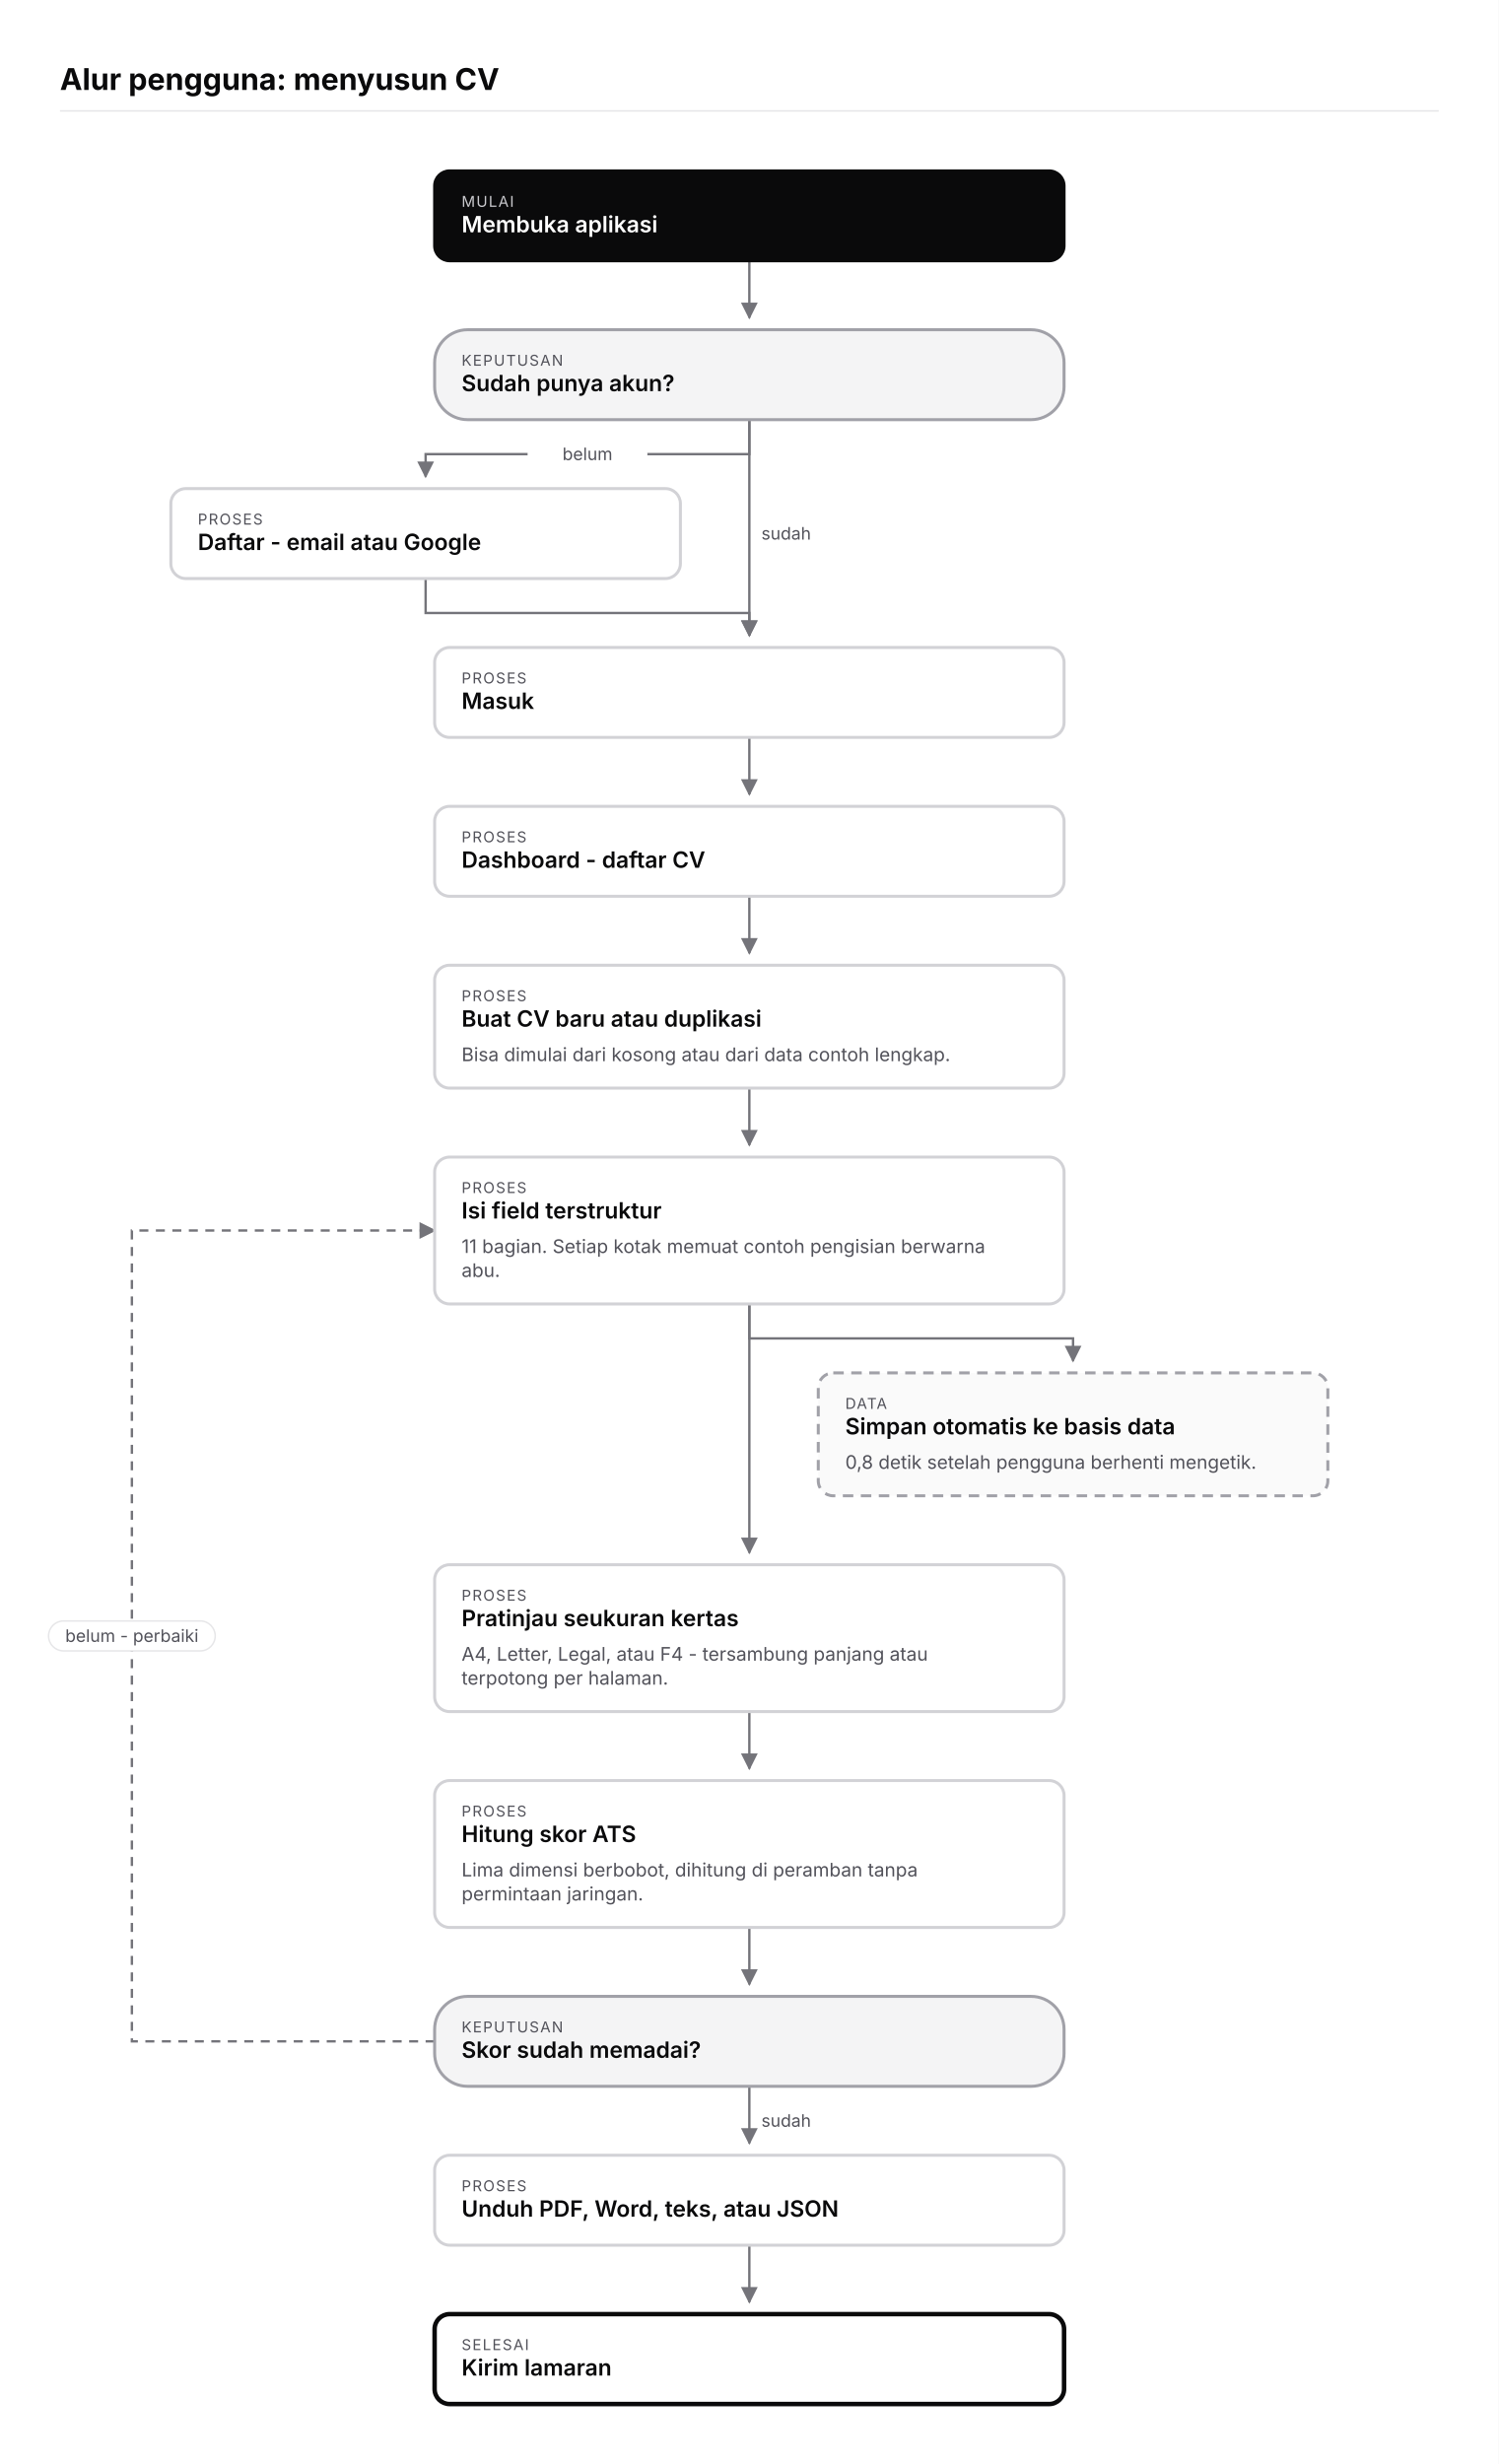
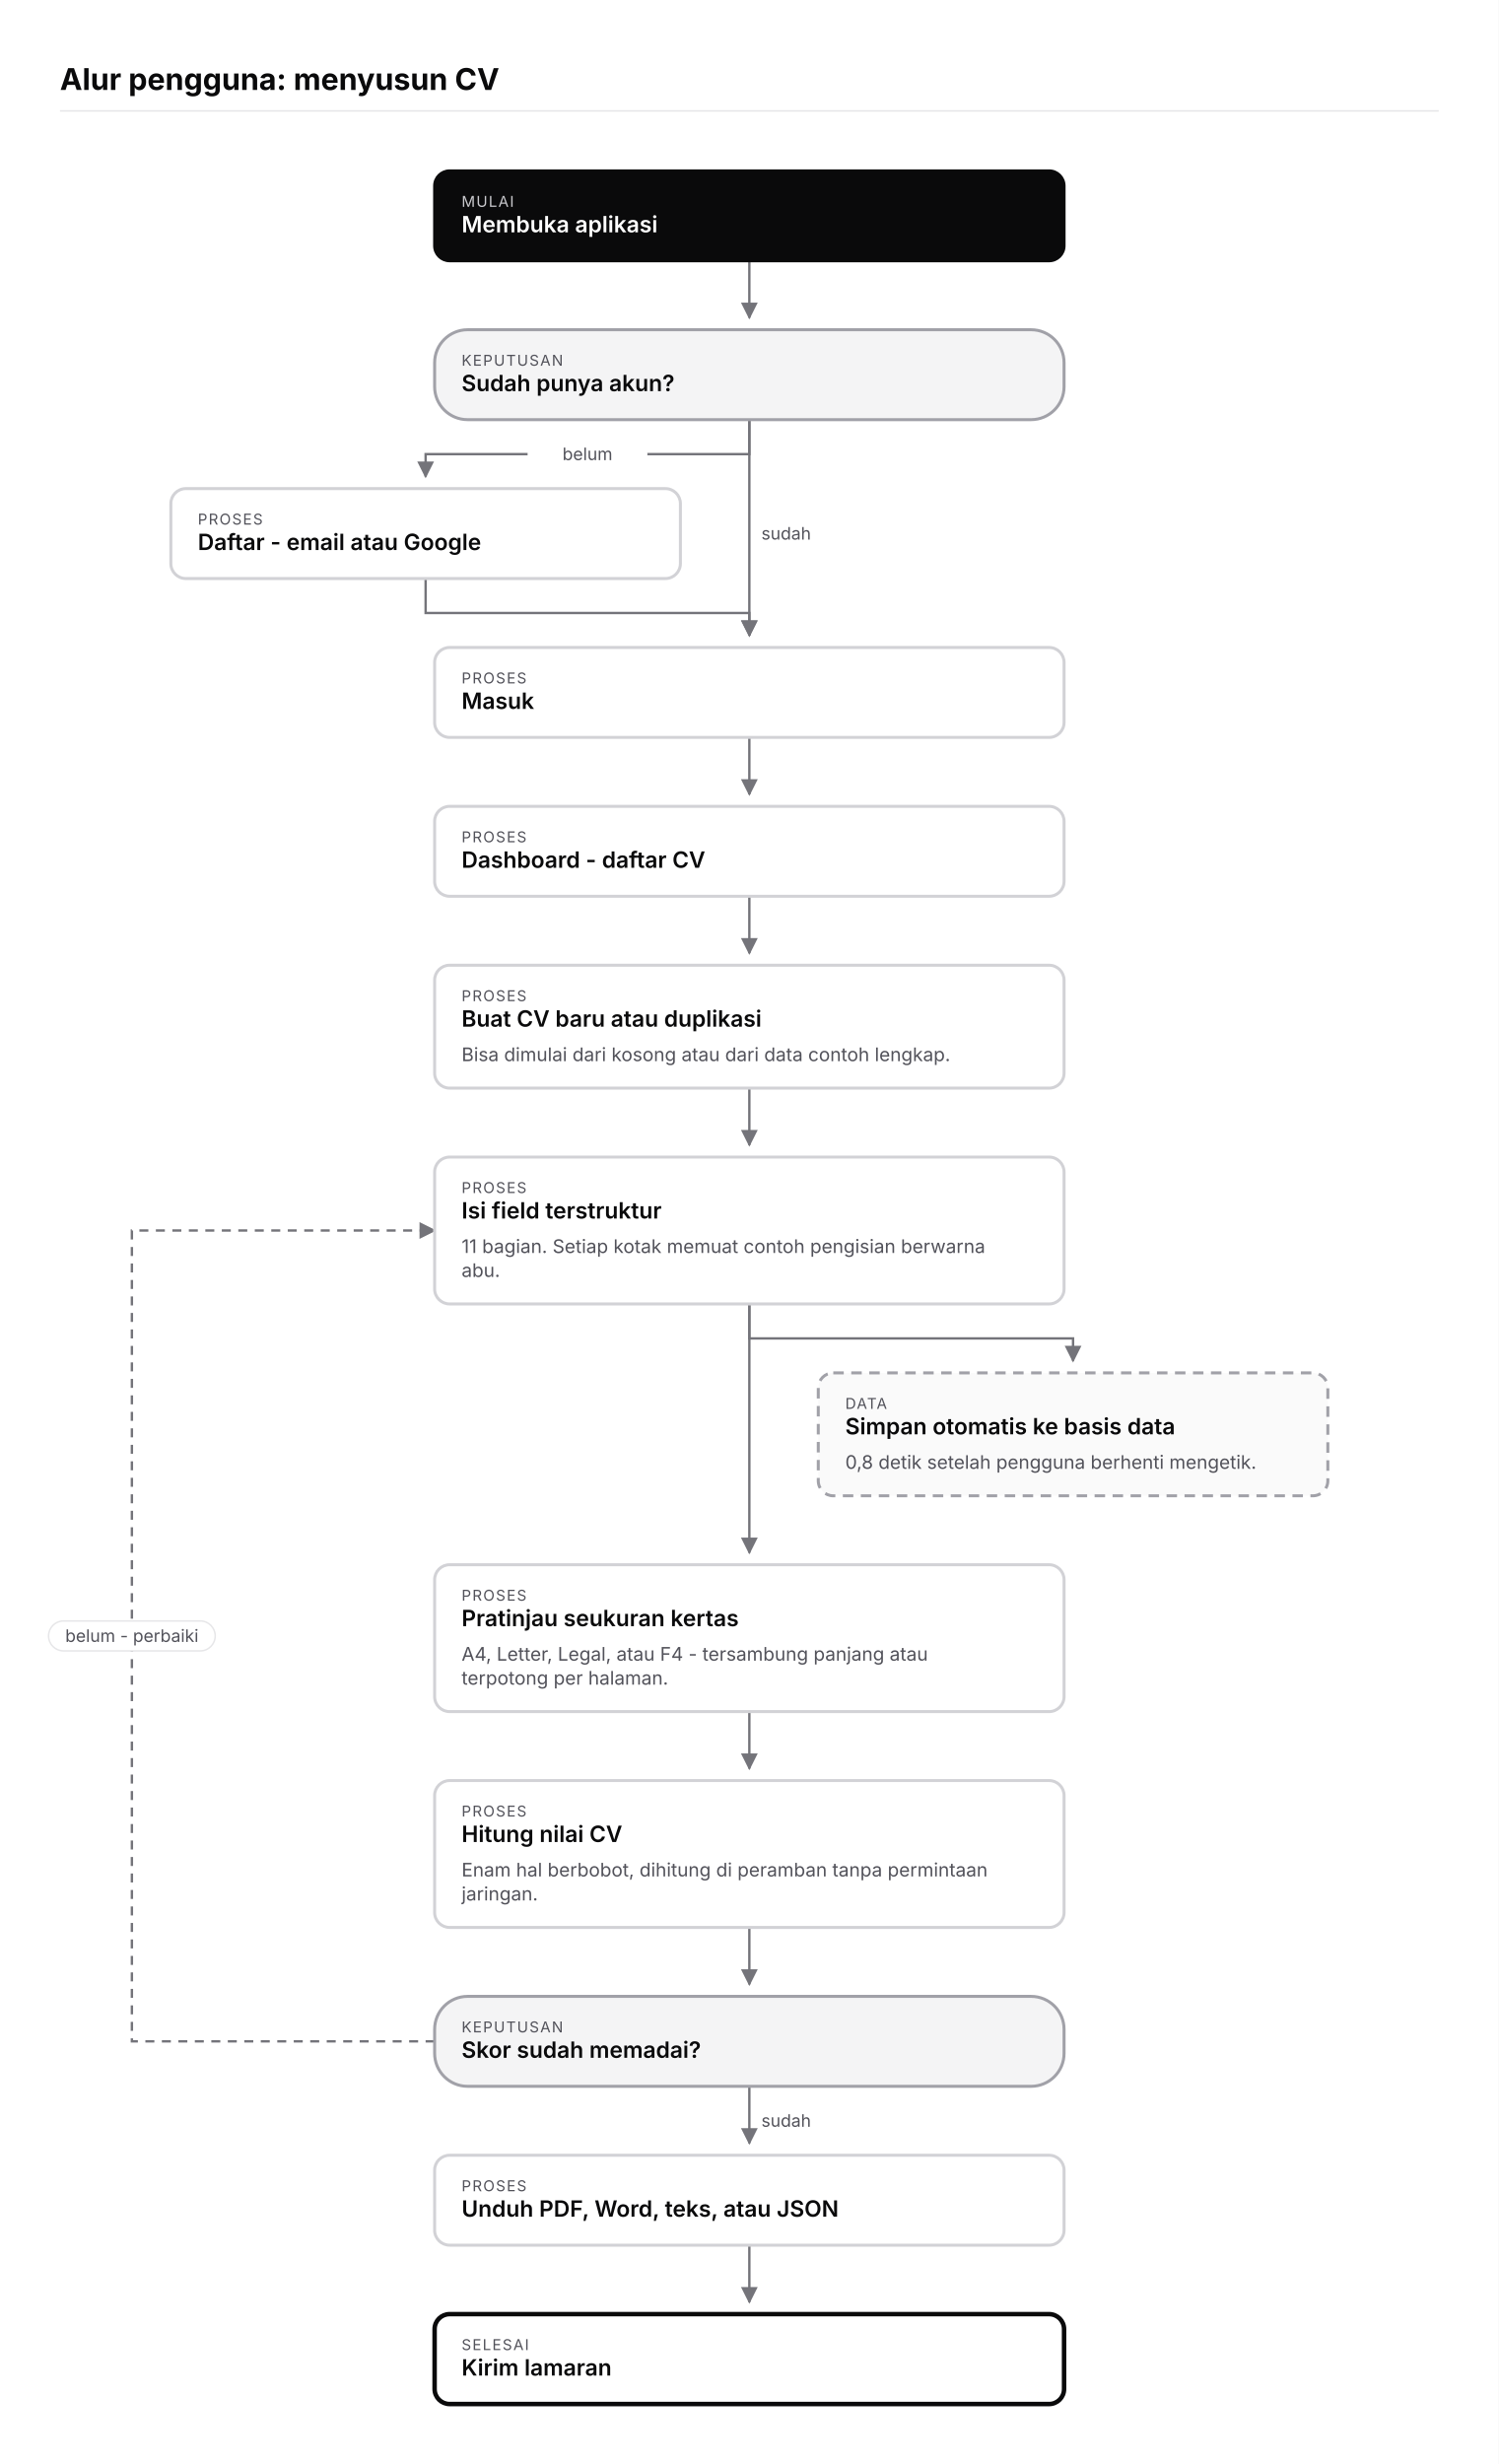
<svg xmlns="http://www.w3.org/2000/svg" width="1000" height="1644" viewBox="0 0 1000 1644" font-family="Inter, Segoe UI, Helvetica, Arial, sans-serif">
  <defs>
    <marker id="panah" viewBox="0 0 10 10" refX="9" refY="5" markerWidth="7" markerHeight="7" orient="auto-start-reverse">
      <path d="M 0 0 L 10 5 L 0 10 z" fill="#74747a" />
    </marker>
  </defs>
  <rect width="1000" height="1644" fill="#ffffff" />
  <text x="40" y="60" font-size="20" font-weight="700" fill="#0a0a0b">Alur pengguna: menyusun CV</text>
  <line x1="40" y1="74" x2="960" y2="74" stroke="#e6e6e8" stroke-width="1" />
  <path d="M 500 174 V 212" fill="none" stroke="#74747a" stroke-width="1.6" marker-end="url(#panah)" />
  <path d="M 500 280 V 303 H 284 V 318" fill="none" stroke="#74747a" stroke-width="1.6" marker-end="url(#panah)" />
  <rect x="352" y="294" width="80" height="18" rx="9" fill="#ffffff" />
  <text x="392" y="307" text-anchor="middle" font-size="11.5" fill="#52525a">belum</text>
  <path d="M 284 386 V 409 H 500 V 424" fill="none" stroke="#74747a" stroke-width="1.6" marker-end="url(#panah)" />
  <path d="M 500 280 V 424" fill="none" stroke="#74747a" stroke-width="1.6" marker-end="url(#panah)" />
  <text x="508" y="360" font-size="11.5" fill="#52525a">sudah</text>
  <path d="M 500 492 V 530" fill="none" stroke="#74747a" stroke-width="1.6" marker-end="url(#panah)" />
  <path d="M 500 598 V 636" fill="none" stroke="#74747a" stroke-width="1.6" marker-end="url(#panah)" />
  <path d="M 500 726 V 764" fill="none" stroke="#74747a" stroke-width="1.6" marker-end="url(#panah)" />
  <path d="M 500 870 V 893 H 716 V 908" fill="none" stroke="#74747a" stroke-width="1.6" marker-end="url(#panah)" />
  <path d="M 500 870 V 1036" fill="none" stroke="#74747a" stroke-width="1.6" marker-end="url(#panah)" />
  <path d="M 500 1142 V 1180" fill="none" stroke="#74747a" stroke-width="1.6" marker-end="url(#panah)" />
  <path d="M 500 1286 V 1324" fill="none" stroke="#74747a" stroke-width="1.6" marker-end="url(#panah)" />
  <path d="M 290 1362 H 88 V 821 H 290" fill="none" stroke="#74747a" stroke-width="1.6" stroke-dasharray="6 5" marker-end="url(#panah)" />
  <path d="M 500 1392 V 1430" fill="none" stroke="#74747a" stroke-width="1.6" marker-end="url(#panah)" />
  <text x="508" y="1419" font-size="11.5" fill="#52525a">sudah</text>
  <path d="M 500 1498 V 1536" fill="none" stroke="#74747a" stroke-width="1.6" marker-end="url(#panah)" />
  <rect x="290" y="114" width="420" height="60" rx="10" fill="#0a0a0b" stroke="#0a0a0b" stroke-width="2" />
  <text x="308" y="138" font-size="10" letter-spacing="0.08em" fill="#c9c9cd">MULAI</text>
  <text x="308" y="155" font-size="15" font-weight="600" fill="#ffffff">Membuka aplikasi</text>
  <rect x="290" y="220" width="420" height="60" rx="22" fill="#f4f4f5" stroke="#a1a1a8" stroke-width="2" />
  <text x="308" y="244" font-size="10" letter-spacing="0.08em" fill="#52525a">KEPUTUSAN</text>
  <text x="308" y="261" font-size="15" font-weight="600" fill="#0a0a0b">Sudah punya akun?</text>
  <rect x="114" y="326" width="340" height="60" rx="10" fill="#ffffff" stroke="#d2d2d6" stroke-width="2" />
  <text x="132" y="350" font-size="10" letter-spacing="0.08em" fill="#52525a">PROSES</text>
  <text x="132" y="367" font-size="15" font-weight="600" fill="#0a0a0b">Daftar - email atau Google</text>
  <rect x="290" y="432" width="420" height="60" rx="10" fill="#ffffff" stroke="#d2d2d6" stroke-width="2" />
  <text x="308" y="456" font-size="10" letter-spacing="0.08em" fill="#52525a">PROSES</text>
  <text x="308" y="473" font-size="15" font-weight="600" fill="#0a0a0b">Masuk</text>
  <rect x="290" y="538" width="420" height="60" rx="10" fill="#ffffff" stroke="#d2d2d6" stroke-width="2" />
  <text x="308" y="562" font-size="10" letter-spacing="0.08em" fill="#52525a">PROSES</text>
  <text x="308" y="579" font-size="15" font-weight="600" fill="#0a0a0b">Dashboard - daftar CV</text>
  <rect x="290" y="644" width="420" height="82" rx="10" fill="#ffffff" stroke="#d2d2d6" stroke-width="2" />
  <text x="308" y="668" font-size="10" letter-spacing="0.08em" fill="#52525a">PROSES</text>
  <text x="308" y="685" font-size="15" font-weight="600" fill="#0a0a0b">Buat CV baru atau duplikasi</text>
  <text x="308" y="708" font-size="12.5" fill="#52525a">Bisa dimulai dari kosong atau dari data contoh lengkap.</text>
  <rect x="290" y="772" width="420" height="98" rx="10" fill="#ffffff" stroke="#d2d2d6" stroke-width="2" />
  <text x="308" y="796" font-size="10" letter-spacing="0.08em" fill="#52525a">PROSES</text>
  <text x="308" y="813" font-size="15" font-weight="600" fill="#0a0a0b">Isi field terstruktur</text>
  <text x="308" y="836" font-size="12.5" fill="#52525a">11 bagian. Setiap kotak memuat contoh pengisian berwarna</text>
  <text x="308" y="852" font-size="12.5" fill="#52525a">abu.</text>
  <rect x="546" y="916" width="340" height="82" rx="10" fill="#fafafa" stroke="#a1a1a8" stroke-width="2" stroke-dasharray="7 5" />
  <text x="564" y="940" font-size="10" letter-spacing="0.08em" fill="#52525a">DATA</text>
  <text x="564" y="957" font-size="15" font-weight="600" fill="#0a0a0b">Simpan otomatis ke basis data</text>
  <text x="564" y="980" font-size="12.5" fill="#52525a">0,8 detik setelah pengguna berhenti mengetik.</text>
  <rect x="290" y="1044" width="420" height="98" rx="10" fill="#ffffff" stroke="#d2d2d6" stroke-width="2" />
  <text x="308" y="1068" font-size="10" letter-spacing="0.08em" fill="#52525a">PROSES</text>
  <text x="308" y="1085" font-size="15" font-weight="600" fill="#0a0a0b">Pratinjau seukuran kertas</text>
  <text x="308" y="1108" font-size="12.5" fill="#52525a">A4, Letter, Legal, atau F4 - tersambung panjang atau</text>
  <text x="308" y="1124" font-size="12.5" fill="#52525a">terpotong per halaman.</text>
  <rect x="290" y="1188" width="420" height="98" rx="10" fill="#ffffff" stroke="#d2d2d6" stroke-width="2" />
  <text x="308" y="1212" font-size="10" letter-spacing="0.08em" fill="#52525a">PROSES</text>
-   <text x="308" y="1229" font-size="15" font-weight="600" fill="#0a0a0b">Hitung skor ATS</text>
-   <text x="308" y="1252" font-size="12.5" fill="#52525a">Lima dimensi berbobot, dihitung di peramban tanpa</text>
-   <text x="308" y="1268" font-size="12.5" fill="#52525a">permintaan jaringan.</text>
+   <text x="308" y="1229" font-size="15" font-weight="600" fill="#0a0a0b">Hitung nilai CV</text>
+   <text x="308" y="1252" font-size="12.5" fill="#52525a">Enam hal berbobot, dihitung di peramban tanpa permintaan</text>
+   <text x="308" y="1268" font-size="12.5" fill="#52525a">jaringan.</text>
  <rect x="290" y="1332" width="420" height="60" rx="22" fill="#f4f4f5" stroke="#a1a1a8" stroke-width="2" />
  <text x="308" y="1356" font-size="10" letter-spacing="0.08em" fill="#52525a">KEPUTUSAN</text>
  <text x="308" y="1373" font-size="15" font-weight="600" fill="#0a0a0b">Skor sudah memadai?</text>
  <rect x="290" y="1438" width="420" height="60" rx="10" fill="#ffffff" stroke="#d2d2d6" stroke-width="2" />
  <text x="308" y="1462" font-size="10" letter-spacing="0.08em" fill="#52525a">PROSES</text>
  <text x="308" y="1479" font-size="15" font-weight="600" fill="#0a0a0b">Unduh PDF, Word, teks, atau JSON</text>
  <rect x="290" y="1544" width="420" height="60" rx="10" fill="#ffffff" stroke="#0a0a0b" stroke-width="3" />
  <text x="308" y="1568" font-size="10" letter-spacing="0.08em" fill="#52525a">SELESAI</text>
  <text x="308" y="1585" font-size="15" font-weight="600" fill="#0a0a0b">Kirim lamaran</text>
  <rect x="32.4" y="1081.5" width="111.2" height="20" rx="10" fill="#ffffff" stroke="#e6e6e8" />
  <text x="88" y="1095.5" text-anchor="middle" font-size="11.5" fill="#52525a">belum - perbaiki</text>
</svg>
